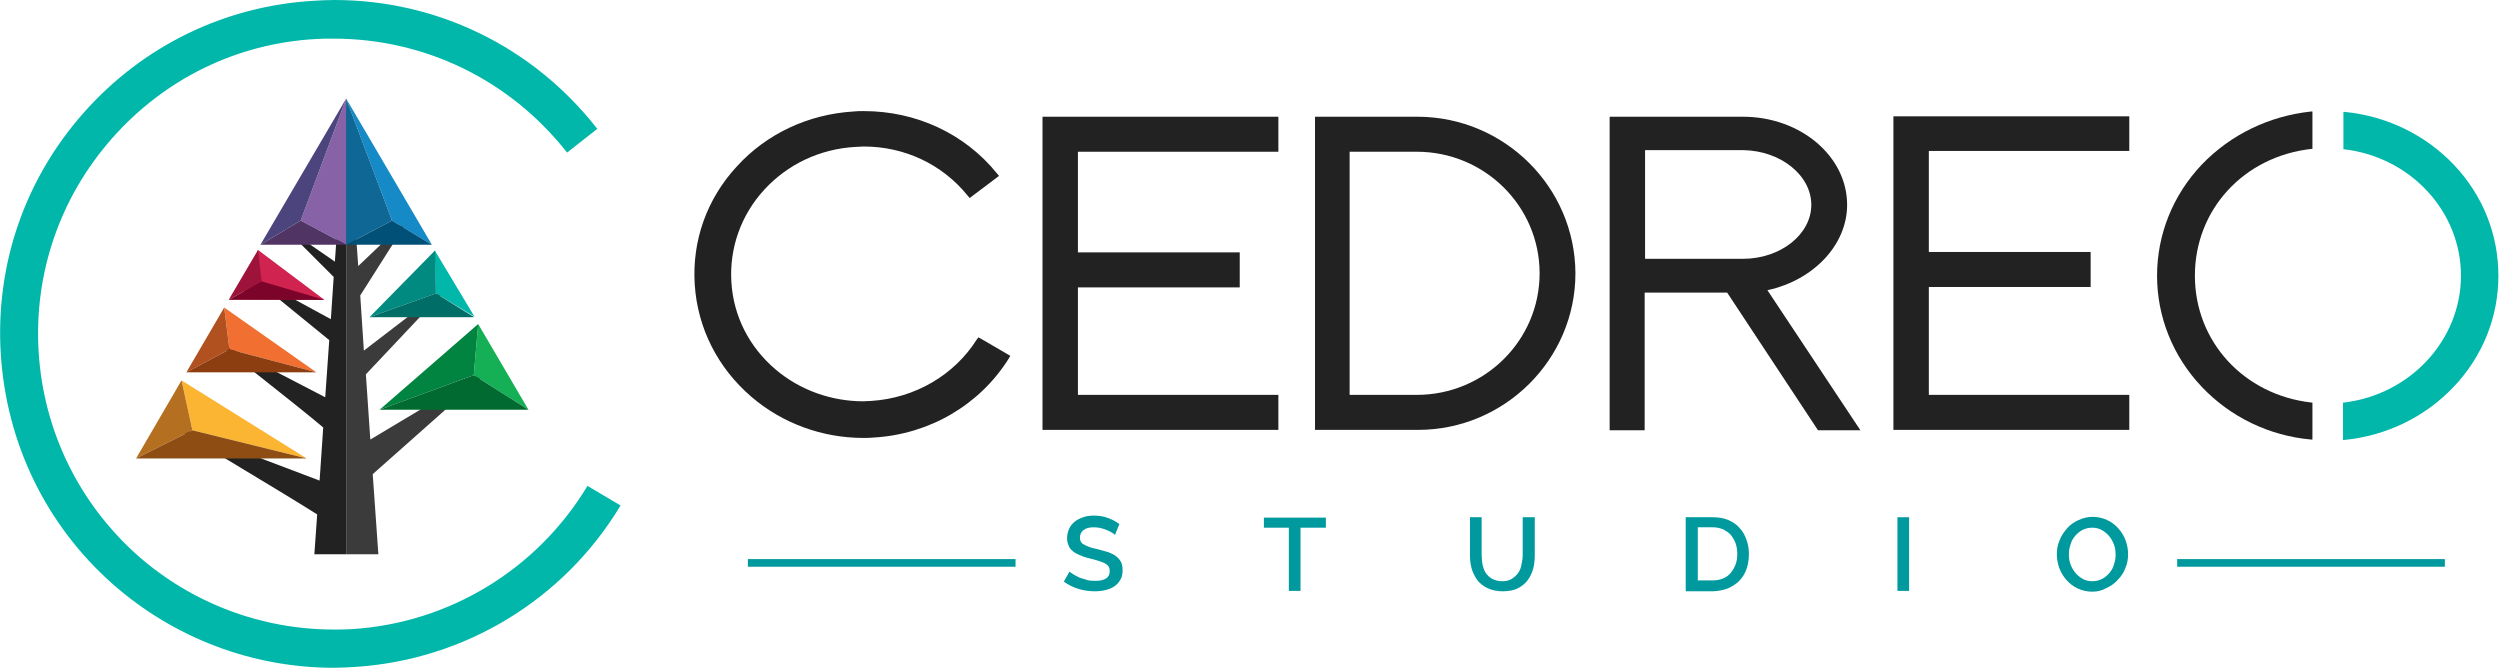
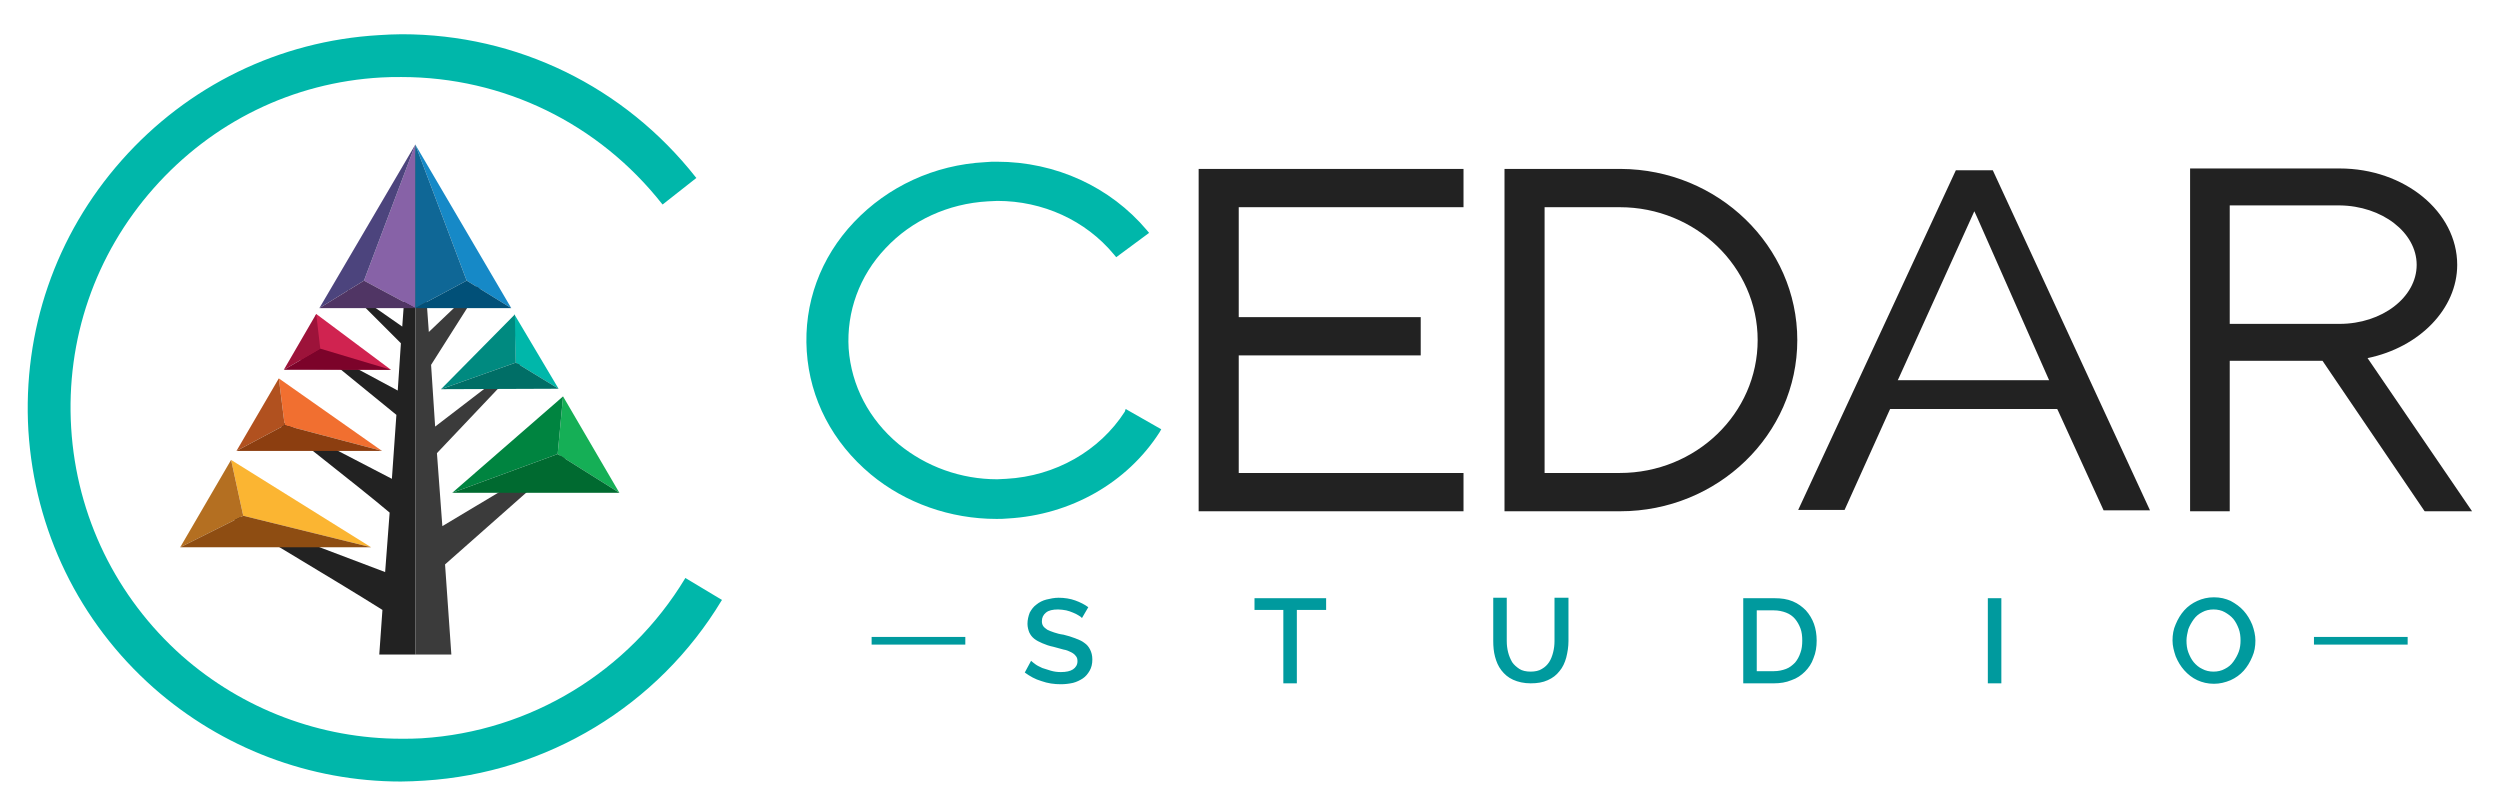
- <svg xmlns="http://www.w3.org/2000/svg" version="1.1" x="0px" y="0px" viewBox="0 0 621.1 165.9" enable-background="new 0 0 621.1 165.9" xml:space="preserve">
-   <g id="Calque_2">
- </g>
-   <g id="Calque_1">
-     <g>
-       <g>
-         <g>
-           <path fill="#222222" d="M352.3,29h-25.6v77.8h25.6c21.5,0,39.1-17.5,39.1-38.9C391.3,46.5,373.8,29.1,352.3,29z M382.5,67.9      c0,16.7-13.7,30.2-30.5,30.2h-16.7V37.7H352C368.8,37.7,382.5,51.2,382.5,67.9z" />
-         </g>
-         <g>
-           <path fill="#222222" d="M458.9,50.9c0-12.1-11.6-21.9-25.9-21.9h-33.1v77.9h8.7V72.7h20.5l22.5,34.1l0.1,0.1h10.5l-23.1-34.8      C450.6,69.6,458.9,60.8,458.9,50.9z M450,50.9c0,7.3-7.6,13.4-17,13.4h-24.3v-27h24.3C442.3,37.4,450,43.5,450,50.9z" />
-         </g>
-         <g>
-           <polygon fill="#222222" points="470.4,106.8 529,106.8 529,98.1 479.2,98.1 479.2,71.3 519.4,71.3 519.4,62.6 479.2,62.6       479.2,37.5 529,37.5 529,28.9 470.4,28.9     " />
-         </g>
-         <g>
-           <polygon fill="#222222" points="259,106.8 317.6,106.8 317.6,98.1 267.8,98.1 267.8,71.4 308,71.4 308,62.7 267.8,62.7       267.8,37.7 317.6,37.7 317.6,29 259,29     " />
-         </g>
-         <g>
-           <path fill="#222222" d="M242.7,84.3c-5.6,8.9-15.4,14.6-26.2,15.3c-0.7,0-1.4,0.1-2,0.1c-8,0-15.8-2.8-21.8-7.9      c-6.6-5.6-10.5-13.3-11-21.8c-0.5-8.4,2.4-16.6,8.2-22.9c5.8-6.3,13.8-10.1,22.6-10.6c0.7,0,1.4-0.1,2.1-0.1      c10.1,0,19.5,4.4,25.8,12.2l0.5,0.6l7.3-5.5l-0.5-0.6c-8-9.9-20.1-15.5-33.1-15.5c-0.8,0-1.7,0-2.6,0.1      c-11.2,0.7-21.5,5.5-28.9,13.6c-7.5,8.1-11.2,18.5-10.5,29.4c0.7,10.8,5.7,20.7,14.1,27.9c7.7,6.6,17.6,10.2,27.8,10.2      c0.8,0,1.7,0,2.6-0.1c13.8-0.8,26.3-8.1,33.5-19.6l0.4-0.7l-7.9-4.6L242.7,84.3z" />
-         </g>
-         <g>
-           <path fill="#222222" d="M547,40.9c-7.2,7.6-11.1,17.4-11.1,27.6s3.9,20,11.1,27.6c7.1,7.5,16.8,12.2,27.2,13.1l0.3,0V100l-0.3,0      c-16.7-1.9-28.9-15.1-28.9-31.5s12.1-29.6,28.9-31.5l0.3,0v-9.3l-0.3,0C563.8,28.8,554.2,33.4,547,40.9z" />
-         </g>
-         <g>
-           <path fill="#00B7AA" d="M609.7,41c-7.1-7.5-16.8-12.2-27.2-13.2l-0.3,0v9.3l0.3,0c16.5,2,28.9,15.5,28.9,31.4      S598.9,98,582.4,100l-0.3,0v9.3l0.3,0c10.4-1,20.1-5.7,27.2-13.2c7.2-7.6,11.1-17.3,11.1-27.6S616.8,48.5,609.7,41z" />
-         </g>
-       </g>
-       <g>
-         <rect x="185.8" y="138.9" fill="#009A9E" width="66.5" height="1.9" />
-         <rect x="540.9" y="138.9" fill="#009A9E" width="66.5" height="1.9" />
-         <g>
-           <path fill="#009A9E" d="M277,132.9c-0.2-0.2-0.4-0.4-0.8-0.6c-0.3-0.2-0.7-0.4-1.2-0.6c-0.4-0.2-0.9-0.3-1.5-0.5      c-0.5-0.1-1.1-0.2-1.7-0.2c-1.2,0-2,0.2-2.6,0.7c-0.6,0.4-0.9,1.1-0.9,1.9c0,0.4,0.1,0.8,0.3,1.1c0.2,0.3,0.5,0.5,0.9,0.7      c0.4,0.2,0.9,0.4,1.4,0.6c0.6,0.2,1.3,0.3,2,0.5c0.9,0.2,1.7,0.5,2.5,0.7c0.8,0.3,1.4,0.6,1.9,1c0.5,0.4,0.9,0.9,1.2,1.4      c0.3,0.6,0.4,1.3,0.4,2.1c0,1-0.2,1.8-0.6,2.4c-0.4,0.7-0.9,1.2-1.5,1.6c-0.6,0.4-1.3,0.7-2.2,0.9c-0.8,0.2-1.7,0.3-2.6,0.3      c-1.4,0-2.8-0.2-4.1-0.6c-1.3-0.4-2.5-1-3.6-1.8l1.4-2.5c0.2,0.2,0.6,0.5,1,0.7c0.4,0.3,0.9,0.5,1.5,0.8      c0.6,0.2,1.2,0.4,1.9,0.6c0.7,0.2,1.4,0.2,2.1,0.2c1.1,0,2-0.2,2.6-0.6c0.6-0.4,0.9-1,0.9-1.8c0-0.5-0.1-0.9-0.3-1.2      s-0.6-0.6-1-0.8c-0.4-0.2-1-0.4-1.6-0.6c-0.6-0.2-1.4-0.4-2.2-0.6c-0.9-0.2-1.7-0.5-2.4-0.8c-0.7-0.3-1.3-0.6-1.7-1      c-0.5-0.4-0.8-0.8-1-1.3c-0.2-0.5-0.4-1.1-0.4-1.8c0-0.9,0.2-1.7,0.5-2.4c0.3-0.7,0.8-1.3,1.4-1.8c0.6-0.5,1.3-0.8,2.1-1.1      s1.7-0.4,2.7-0.4c1.3,0,2.5,0.2,3.5,0.6c1.1,0.4,2,0.9,2.8,1.5L277,132.9z" />
-           <path fill="#009A9E" d="M329.3,131.1h-6.2v15.7h-2.9v-15.7h-6.2v-2.5h15.4V131.1z" />
-           <path fill="#009A9E" d="M373.2,144.4c1,0,1.8-0.2,2.4-0.6c0.6-0.4,1.2-0.9,1.6-1.5c0.4-0.6,0.7-1.3,0.8-2.1      c0.2-0.8,0.3-1.6,0.3-2.4v-9.3h3v9.3c0,1.3-0.1,2.4-0.4,3.5c-0.3,1.1-0.8,2.1-1.4,2.9c-0.6,0.8-1.5,1.5-2.5,2      c-1,0.5-2.3,0.7-3.7,0.7c-1.5,0-2.7-0.3-3.8-0.8c-1-0.5-1.9-1.2-2.5-2c-0.6-0.9-1.1-1.8-1.4-2.9s-0.4-2.2-0.4-3.4v-9.3h2.9v9.3      c0,0.8,0.1,1.7,0.2,2.4c0.2,0.8,0.4,1.5,0.8,2.1c0.4,0.6,0.9,1.1,1.6,1.5C371.5,144.2,372.3,144.4,373.2,144.4z" />
-           <path fill="#009A9E" d="M418.8,146.8v-18.3h6.6c1.5,0,2.8,0.2,4,0.7c1.1,0.5,2.1,1.1,2.8,2c0.8,0.8,1.3,1.8,1.7,2.9      c0.4,1.1,0.6,2.3,0.6,3.5c0,1.4-0.2,2.6-0.6,3.8c-0.4,1.1-1,2.1-1.8,2.9c-0.8,0.8-1.7,1.4-2.9,1.9c-1.1,0.4-2.4,0.7-3.8,0.7      H418.8z M431.6,137.7c0-1-0.1-1.8-0.4-2.7c-0.3-0.8-0.7-1.5-1.2-2.1c-0.5-0.6-1.2-1-1.9-1.4c-0.8-0.3-1.6-0.5-2.6-0.5h-3.7v13.2      h3.7c1,0,1.9-0.2,2.6-0.5c0.8-0.3,1.4-0.8,1.9-1.4s0.9-1.3,1.2-2.1S431.6,138.6,431.6,137.7z" />
-           <path fill="#009A9E" d="M471.4,146.8v-18.3h2.9v18.3H471.4z" />
-           <path fill="#009A9E" d="M519.8,147c-1.3,0-2.5-0.3-3.6-0.8c-1.1-0.5-2-1.2-2.8-2.1c-0.8-0.9-1.4-1.9-1.8-3      c-0.4-1.1-0.6-2.3-0.6-3.4c0-1.2,0.2-2.4,0.7-3.5c0.4-1.1,1.1-2.1,1.9-3c0.8-0.9,1.7-1.5,2.8-2c1.1-0.5,2.3-0.8,3.5-0.8      c1.3,0,2.5,0.3,3.6,0.8c1.1,0.5,2,1.2,2.8,2.1c0.8,0.9,1.4,1.9,1.8,3c0.4,1.1,0.6,2.2,0.6,3.4c0,1.2-0.2,2.4-0.7,3.5      c-0.4,1.1-1.1,2.1-1.9,2.9c-0.8,0.9-1.7,1.5-2.8,2C522.3,146.7,521.1,147,519.8,147z M514,137.7c0,0.9,0.1,1.7,0.4,2.5      c0.3,0.8,0.7,1.5,1.2,2.1c0.5,0.6,1.1,1.1,1.8,1.5c0.7,0.4,1.5,0.6,2.4,0.6c0.9,0,1.7-0.2,2.5-0.6c0.7-0.4,1.3-0.9,1.8-1.5      c0.5-0.6,0.9-1.3,1.1-2.1c0.3-0.8,0.4-1.6,0.4-2.4c0-0.9-0.1-1.7-0.4-2.5c-0.3-0.8-0.7-1.5-1.2-2.1c-0.5-0.6-1.1-1.1-1.8-1.5      c-0.7-0.4-1.5-0.6-2.4-0.6c-0.9,0-1.7,0.2-2.5,0.6c-0.7,0.4-1.3,0.9-1.8,1.5c-0.5,0.6-0.9,1.3-1.1,2.1      C514.1,136.1,514,136.9,514,137.7z" />
-         </g>
-       </g>
-     </g>
-     <g>
-       <path fill="#222222" d="M86,137.7l0-113.3L83.2,65L70,55.9l12.9,12.9l-0.7,10.5L61.8,68.2l20,16.3l-1,14.2L52.3,83.9    c0,0,21.9,17.1,28,22.3l-0.9,13.2l-38.8-14.7c0,0,29.2,17.4,38.2,23.1l-0.7,9.9H86z" />
-       <polygon fill="#3B3B3B" points="123.6,90.3 92,109.2 90.9,93 112.3,70.3 90.4,87.1 89.5,73.4 102,53.7 89,66.1 86,24.5 86,137.7     94,137.7 92.6,117.8   " />
-       <polygon fill="#15AF56" points="118.8,80.5 117.7,93.2 131.3,101.8   " />
-       <g>
-         <polygon fill="#00B7AA" points="108.3,72.9 108,62.2 117.9,78.7    " />
-       </g>
-       <polygon fill="#F16F30" points="55.7,76.4 78.6,92.5 57,86.8   " />
-       <polygon fill="#D02350" points="64.1,62.1 80.6,74.5 59.9,74.3   " />
-       <polygon fill="#FBB532" points="45.1,94.5 47.8,106.9 76.2,113.9   " />
-       <polygon fill="#1689C7" points="86,24.5 97.4,54.8 107.3,60.8   " />
-       <polygon fill="#8762A7" points="86,60.8 86,24.5 74.7,54.8   " />
-       <path fill="#00B7AA" d="M146.1,120.8l-0.1-0.1l-0.1,0.1c-12.5,20.7-34.3,34-58.5,35.5c-1.5,0.1-3,0.1-4.5,0.1    c-17.9,0-35.2-6.5-48.7-18.4C19.6,125,10.8,107,9.6,87.4C8.4,67.9,14.9,49,27.9,34.3c13-14.7,30.9-23.5,50.5-24.6    c1.5-0.1,3-0.1,4.5-0.1c22.7,0,43.8,10.3,57.9,28.2l0.1,0.1l7.5-5.9l-0.1-0.1C132.4,11.6,108.6,0,83,0c-1.7,0-3.4,0.1-5.1,0.2    C55.8,1.5,35.5,11.4,20.8,28C6.1,44.6-1.2,65.9,0.2,88c1.4,22.1,11.2,42.4,27.8,57.1c15.2,13.4,34.7,20.8,54.9,20.8    c1.7,0,3.4-0.1,5.2-0.2c27.2-1.7,51.9-16.6,66-40l0.1-0.1L146.1,120.8z" />
-       <polygon fill="#B46F21" points="33.8,113.9 45.1,94.5 47.8,106.9   " />
-       <polygon fill="#008440" points="118.8,80.5 94.3,101.8 117.7,93.2   " />
-       <polygon fill="#B1511F" points="55.7,76.4 57,86.8 46.3,92.5   " />
-       <polygon fill="#008A80" points="91.8,78.8 108.3,72.9 108.1,62.2   " />
-       <polygon fill="#9D133A" points="64.1,62.1 65,69.9 56.8,74.5   " />
-       <polygon fill="#0F6796" points="86,60.8 86,24.5 97.4,54.8   " />
-       <polygon fill="#4C447D" points="86,24.5 74.7,54.8 64.7,60.8   " />
-       <polygon fill="#7C032A" points="56.8,74.5 80.6,74.5 65,69.9   " />
-       <polygon fill="#8C3E10" points="46.3,92.5 78.6,92.5 57,86.8   " />
-       <polygon fill="#8E4D12" points="33.8,113.9 76.2,113.9 47.8,106.9   " />
-       <polygon fill="#006A30" points="94.3,101.8 131.3,101.8 117.7,93.2   " />
-       <polygon fill="#006E66" points="91.8,78.8 117.8,78.8 108.3,72.9   " />
-       <polygon fill="#015078" points="86,60.8 107.3,60.8 97.4,54.8   " />
-       <polygon fill="#503564" points="86,60.8 64.7,60.8 74.7,54.8   " />
-     </g>
-   </g>
+ <svg xmlns="http://www.w3.org/2000/svg" viewBox="0 0 555 180">
+   <path fill="#222" d="M359.8 37.5H334v76h25.7c21.6 0 39.3-17 39.3-38 0-20.9-17.6-37.9-39.2-38zm30.4 38c0 16.3-13.7 29.5-30.6 29.5h-16.7V46h16.7c16.8 0 30.6 13.2 30.6 29.5zm155.3-16.7c0-11.8-11.7-21.4-26.1-21.4h-33.2v76.1h8.8V80.1h20.6l22.6 33.3.1.1h10.5l-23.2-34c11.6-2.4 19.9-11 19.9-20.7zm-9 0c0 7.2-7.7 13.1-17.1 13.1H495V45.6h24.4c9.4.1 17.1 6 17.1 13.2zm-270.4 54.7h58.8V105H275V78.9h40.4v-8.5H275V46h49.9v-8.5h-58.8" />
+   <path fill="#00B7AA" d="M249.7 91.4c-5.6 8.7-15.4 14.3-26.3 14.9-.7 0-1.4.1-2 .1-8.1 0-15.8-2.8-21.9-7.8-6.6-5.5-10.5-13-11.1-21.2-.5-8.2 2.4-16.2 8.2-22.3 5.8-6.2 13.9-9.9 22.7-10.4.7 0 1.4-.1 2.1-.1 10.1 0 19.6 4.3 25.9 11.9l.5.6 7.3-5.4-.5-.6c-8.1-9.6-20.2-15.2-33.3-15.2-.8 0-1.7 0-2.6.1-11.3.6-21.6 5.4-29.1 13.3S178.4 67.4 179.1 78c.7 10.6 5.7 20.2 14.2 27.3 7.7 6.4 17.7 9.9 27.9 9.9.8 0 1.7 0 2.6-.1 13.9-.8 26.4-7.9 33.6-19.1l.4-.7-7.9-4.5-.2.6z" />
+   <path fill="#222" d="M442.4 37.8h-8.2l-35 75.4h10.3l10.1-22.4h37.1l.2.4 10.1 22.1h10.3l-34.9-75.5zm-21.1 46.6l.2-.4 16.8-37.1.6 1.3 16 36.2h-33.6z" />
+   <path fill="#009A9E" d="M240.2 137.2c-.2-.2-.4-.4-.8-.6-.3-.2-.7-.4-1.2-.6-.5-.2-1-.4-1.5-.5-.6-.1-1.2-.2-1.8-.2-1.2 0-2.1.2-2.7.7-.6.5-.9 1.1-.9 1.9 0 .5.1.8.3 1.1.2.3.5.5.9.8.4.2.9.4 1.5.6.6.2 1.3.4 2.1.5.9.2 1.8.5 2.6.8.8.3 1.5.6 2 1 .6.4 1 .9 1.3 1.5.3.6.5 1.3.5 2.2 0 1-.2 1.8-.6 2.5-.4.7-.9 1.3-1.5 1.7-.6.4-1.4.8-2.2 1-.9.2-1.8.3-2.7.3-1.5 0-2.9-.2-4.3-.7-1.4-.4-2.6-1.1-3.7-1.9l1.4-2.6c.2.2.6.5 1 .8.4.3.9.5 1.5.8.6.2 1.2.4 1.9.6.7.2 1.4.3 2.2.3 1.2 0 2.1-.2 2.7-.6.6-.4 1-1 1-1.8 0-.5-.1-.9-.4-1.2-.2-.3-.6-.6-1-.8s-1-.5-1.7-.6c-.7-.2-1.4-.4-2.2-.6-1-.2-1.8-.5-2.5-.8-.7-.3-1.3-.6-1.8-1s-.8-.8-1.1-1.4c-.2-.5-.4-1.2-.4-1.9 0-.9.2-1.7.5-2.5.4-.7.8-1.3 1.5-1.8.6-.5 1.4-.9 2.2-1.1s1.8-.4 2.7-.4c1.3 0 2.6.2 3.7.6 1.1.4 2.1.9 2.9 1.5l-1.4 2.4zm54.1-1.8h-6.4v16.3h-3v-16.3h-6.4v-2.6h15.9v2.6zm45.5 13.7c1 0 1.9-.2 2.5-.6.7-.4 1.2-.9 1.6-1.5.4-.6.7-1.4.9-2.2.2-.8.3-1.6.3-2.5v-9.6h3.1v9.6c0 1.3-.2 2.5-.5 3.7-.3 1.1-.8 2.2-1.5 3-.7.9-1.5 1.5-2.6 2s-2.3.7-3.8.7-2.8-.3-3.9-.8-1.9-1.2-2.6-2.1c-.7-.9-1.1-1.9-1.4-3-.3-1.1-.4-2.3-.4-3.5v-9.6h3v9.6c0 .9.1 1.7.3 2.5.2.8.5 1.5.9 2.2.4.6 1 1.1 1.6 1.5.6.4 1.5.6 2.5.6zm47.2 2.6v-18.9h6.9c1.6 0 2.9.2 4.1.7 1.2.5 2.1 1.2 2.9 2 .8.9 1.4 1.9 1.8 3 .4 1.1.6 2.4.6 3.7 0 1.4-.2 2.7-.7 3.9-.4 1.2-1.1 2.2-1.9 3-.8.8-1.8 1.5-3 1.9-1.2.5-2.5.7-3.9.7H387zm13.1-9.5c0-1-.1-1.9-.4-2.7-.3-.8-.7-1.5-1.2-2.1-.5-.6-1.2-1.1-2-1.4-.8-.3-1.7-.5-2.7-.5H390V149h3.8c1 0 1.9-.2 2.7-.5.8-.3 1.4-.8 2-1.4.5-.6.9-1.3 1.2-2.2.3-.8.4-1.7.4-2.7zm41.2 9.5v-18.9h3v18.9h-3zm50.2.1c-1.4 0-2.6-.3-3.7-.8s-2.1-1.3-2.9-2.2c-.8-.9-1.4-1.9-1.9-3.1-.4-1.2-.7-2.3-.7-3.5 0-1.3.2-2.5.7-3.6.5-1.2 1.1-2.2 1.9-3.1.8-.9 1.8-1.6 2.9-2.1 1.1-.5 2.3-.8 3.7-.8 1.4 0 2.6.3 3.7.8 1.1.6 2.1 1.3 2.9 2.2.8.9 1.4 1.9 1.9 3.1.4 1.1.7 2.3.7 3.5 0 1.3-.2 2.5-.7 3.6-.5 1.2-1.1 2.2-1.9 3.1-.8.9-1.8 1.6-2.9 2.1-1.2.5-2.4.8-3.7.8zm-6.1-9.6c0 .9.1 1.8.4 2.6.3.8.7 1.6 1.2 2.2s1.2 1.2 1.9 1.5c.7.4 1.6.6 2.5.6.9 0 1.8-.2 2.5-.6.8-.4 1.4-.9 1.9-1.6.5-.7.9-1.4 1.2-2.2.3-.8.4-1.7.4-2.5 0-.9-.1-1.8-.4-2.6-.3-.8-.7-1.6-1.2-2.2-.5-.6-1.2-1.1-1.9-1.5-.7-.4-1.6-.6-2.5-.6-.9 0-1.8.2-2.5.6-.8.4-1.4.9-1.9 1.6s-.9 1.4-1.2 2.2c-.2.8-.4 1.7-.4 2.5zm-291.9-.8h20.8v1.7h-20.8zm320.2 0h20.8v1.7h-20.8z" />
+   <path fill="#222" d="M92.2 145.3V32l-2.9 40.5-13.2-9.2L89 76.2l-.7 10.5L68 75.8l20 16.3-1 14.2-28.5-14.8s21.9 17.1 28 22.3l-1 13.2-38.8-14.7s29.2 17.4 38.2 23.1l-.7 9.9h8z" />
+   <path fill="#3B3B3B" d="M129.8 97.9l-31.6 18.9-1.2-16.2 21.5-22.7-21.9 16.8-.9-13.7 12.5-19.7-13 12.4-3-41.6v113.2h8l-1.4-20" />
+   <path fill="#15AF56" d="M125 88l-1.2 12.8 13.7 8.6" />
+   <path fill="#00B7AA" d="M114.5 80.5l-.3-10.7 9.8 16.5" />
+   <path fill="#F16F30" d="M61.9 84l22.9 16.1-21.6-5.7" />
+   <path fill="#D02350" d="M70.2 69.7l16.6 12.4-20.7-.2" />
+   <path fill="#FBB532" d="M51.3 102.1l2.7 12.4 28.4 7" />
+   <path fill="#1689C7" d="M92.2 32.1l11.4 30.2 9.9 6.1" />
+   <path fill="#8762A7" d="M92.2 68.4V32.1L80.8 62.3" />
+   <path fill="#00B7AA" d="M152.3 128.4l-.1-.1-.1.1c-12.5 20.7-34.3 34-58.5 35.5-1.5.1-3 .1-4.5.1-17.9 0-35.2-6.5-48.7-18.4-14.6-13-23.4-31-24.6-50.6-1.2-19.6 5.3-38.5 18.3-53.2 13-14.7 30.9-23.5 50.5-24.6 1.5-.1 3-.1 4.5-.1 22.7 0 43.8 10.3 57.9 28.2l.1.1 7.5-5.9-.1-.1C138.6 19.2 114.8 7.6 89.2 7.6c-1.7 0-3.4.1-5.1.2C62 9.1 41.7 19 27 35.6 12.3 52.2 5 73.5 6.3 95.6c1.4 22.1 11.2 42.4 27.8 57.1 15.2 13.4 34.7 20.8 54.9 20.8 1.7 0 3.4-.1 5.2-.2 27.2-1.7 51.9-16.6 66-40l.1-.1-8-4.8z" />
+   <path fill="#B46F21" d="M40 121.5l11.3-19.4 2.7 12.4" />
+   <path fill="#008440" d="M125 88l-24.6 21.4 23.4-8.6" />
+   <path fill="#B1511F" d="M61.9 84l1.3 10.4-10.7 5.7" />
+   <path fill="#008A80" d="M97.9 86.4l16.6-5.9-.2-10.7" />
+   <path fill="#9D133A" d="M70.2 69.7l.9 7.7-8.1 4.7" />
+   <path fill="#0F6796" d="M92.2 68.4V32.1l11.4 30.2" />
+   <path fill="#4C447D" d="M92.2 32.1L80.8 62.3l-9.9 6.1" />
+   <path fill="#7C032A" d="M63 82.1h23.8l-15.7-4.7" />
+   <path fill="#8C3E10" d="M52.5 100.1h32.3l-21.6-5.7" />
+   <path fill="#8E4D12" d="M40 121.5h42.4l-28.4-7" />
+   <path fill="#006A30" d="M100.4 109.4h37.1l-13.7-8.6" />
+   <path fill="#006E66" d="M97.9 86.4l26.1-.1-9.5-5.8" />
+   <path fill="#015078" d="M92.2 68.4h21.3l-9.9-6.1" />
+   <path fill="#503564" d="M92.2 68.4H70.9l9.9-6.1" />
</svg>
